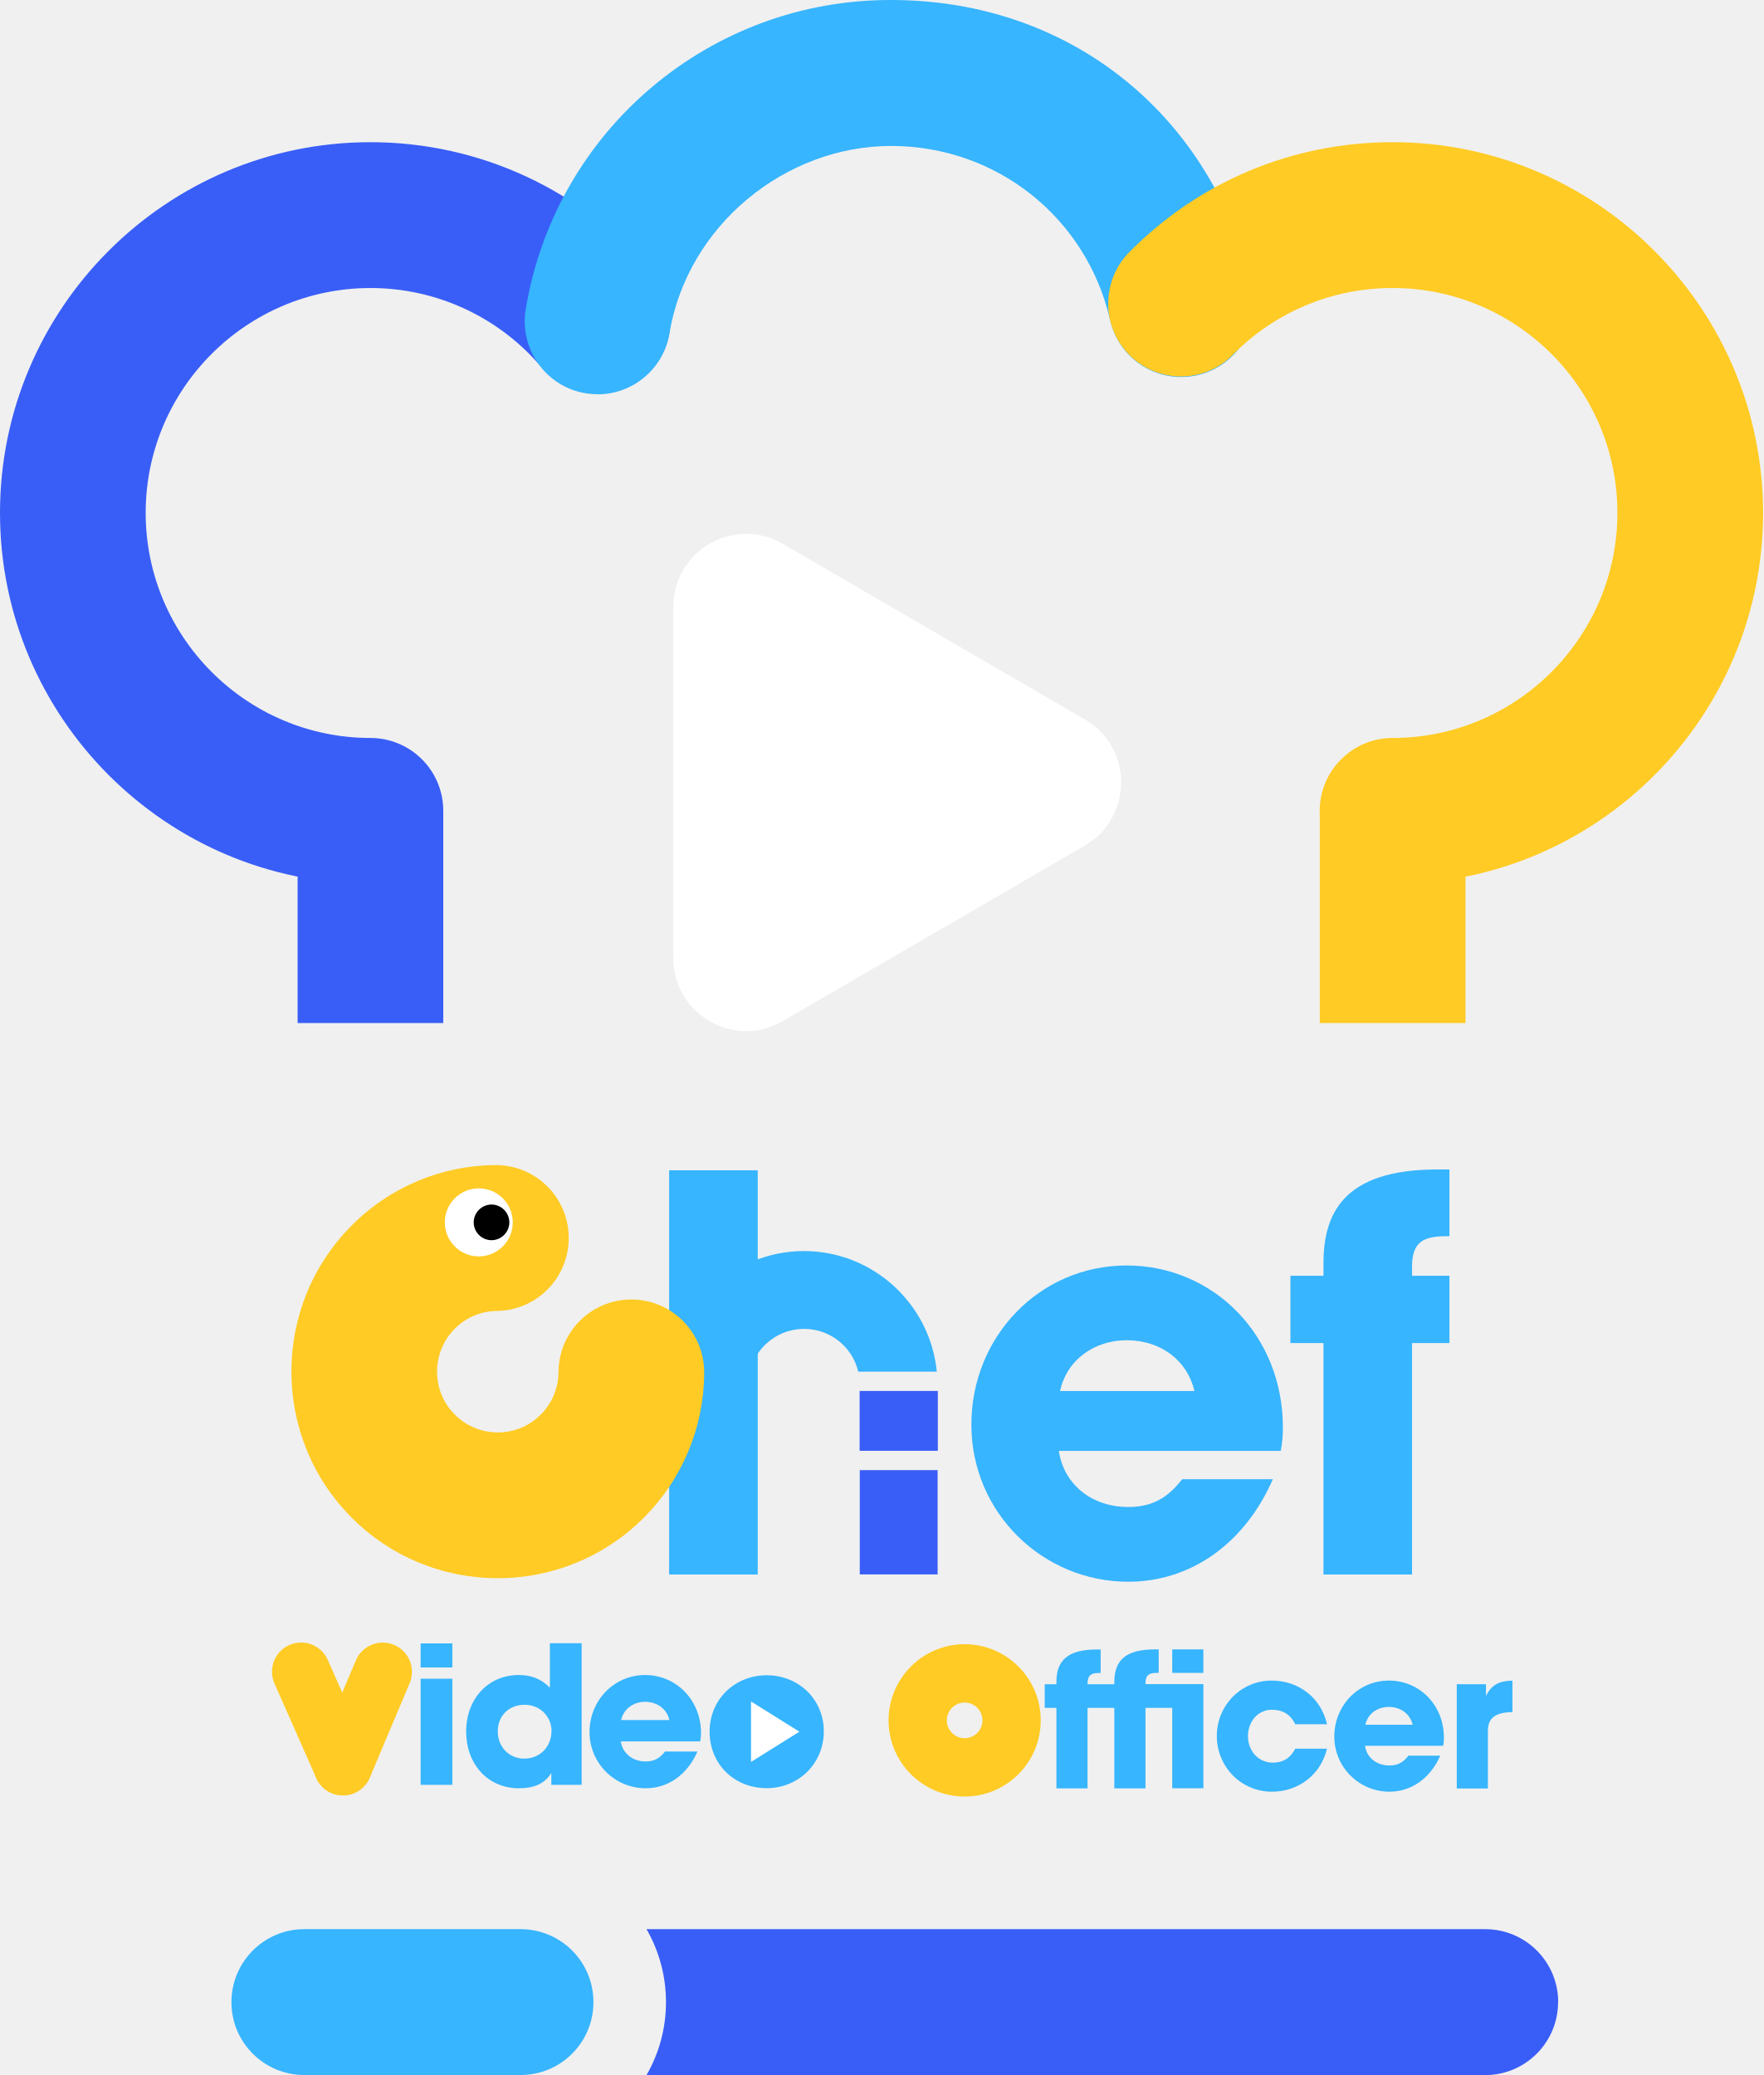
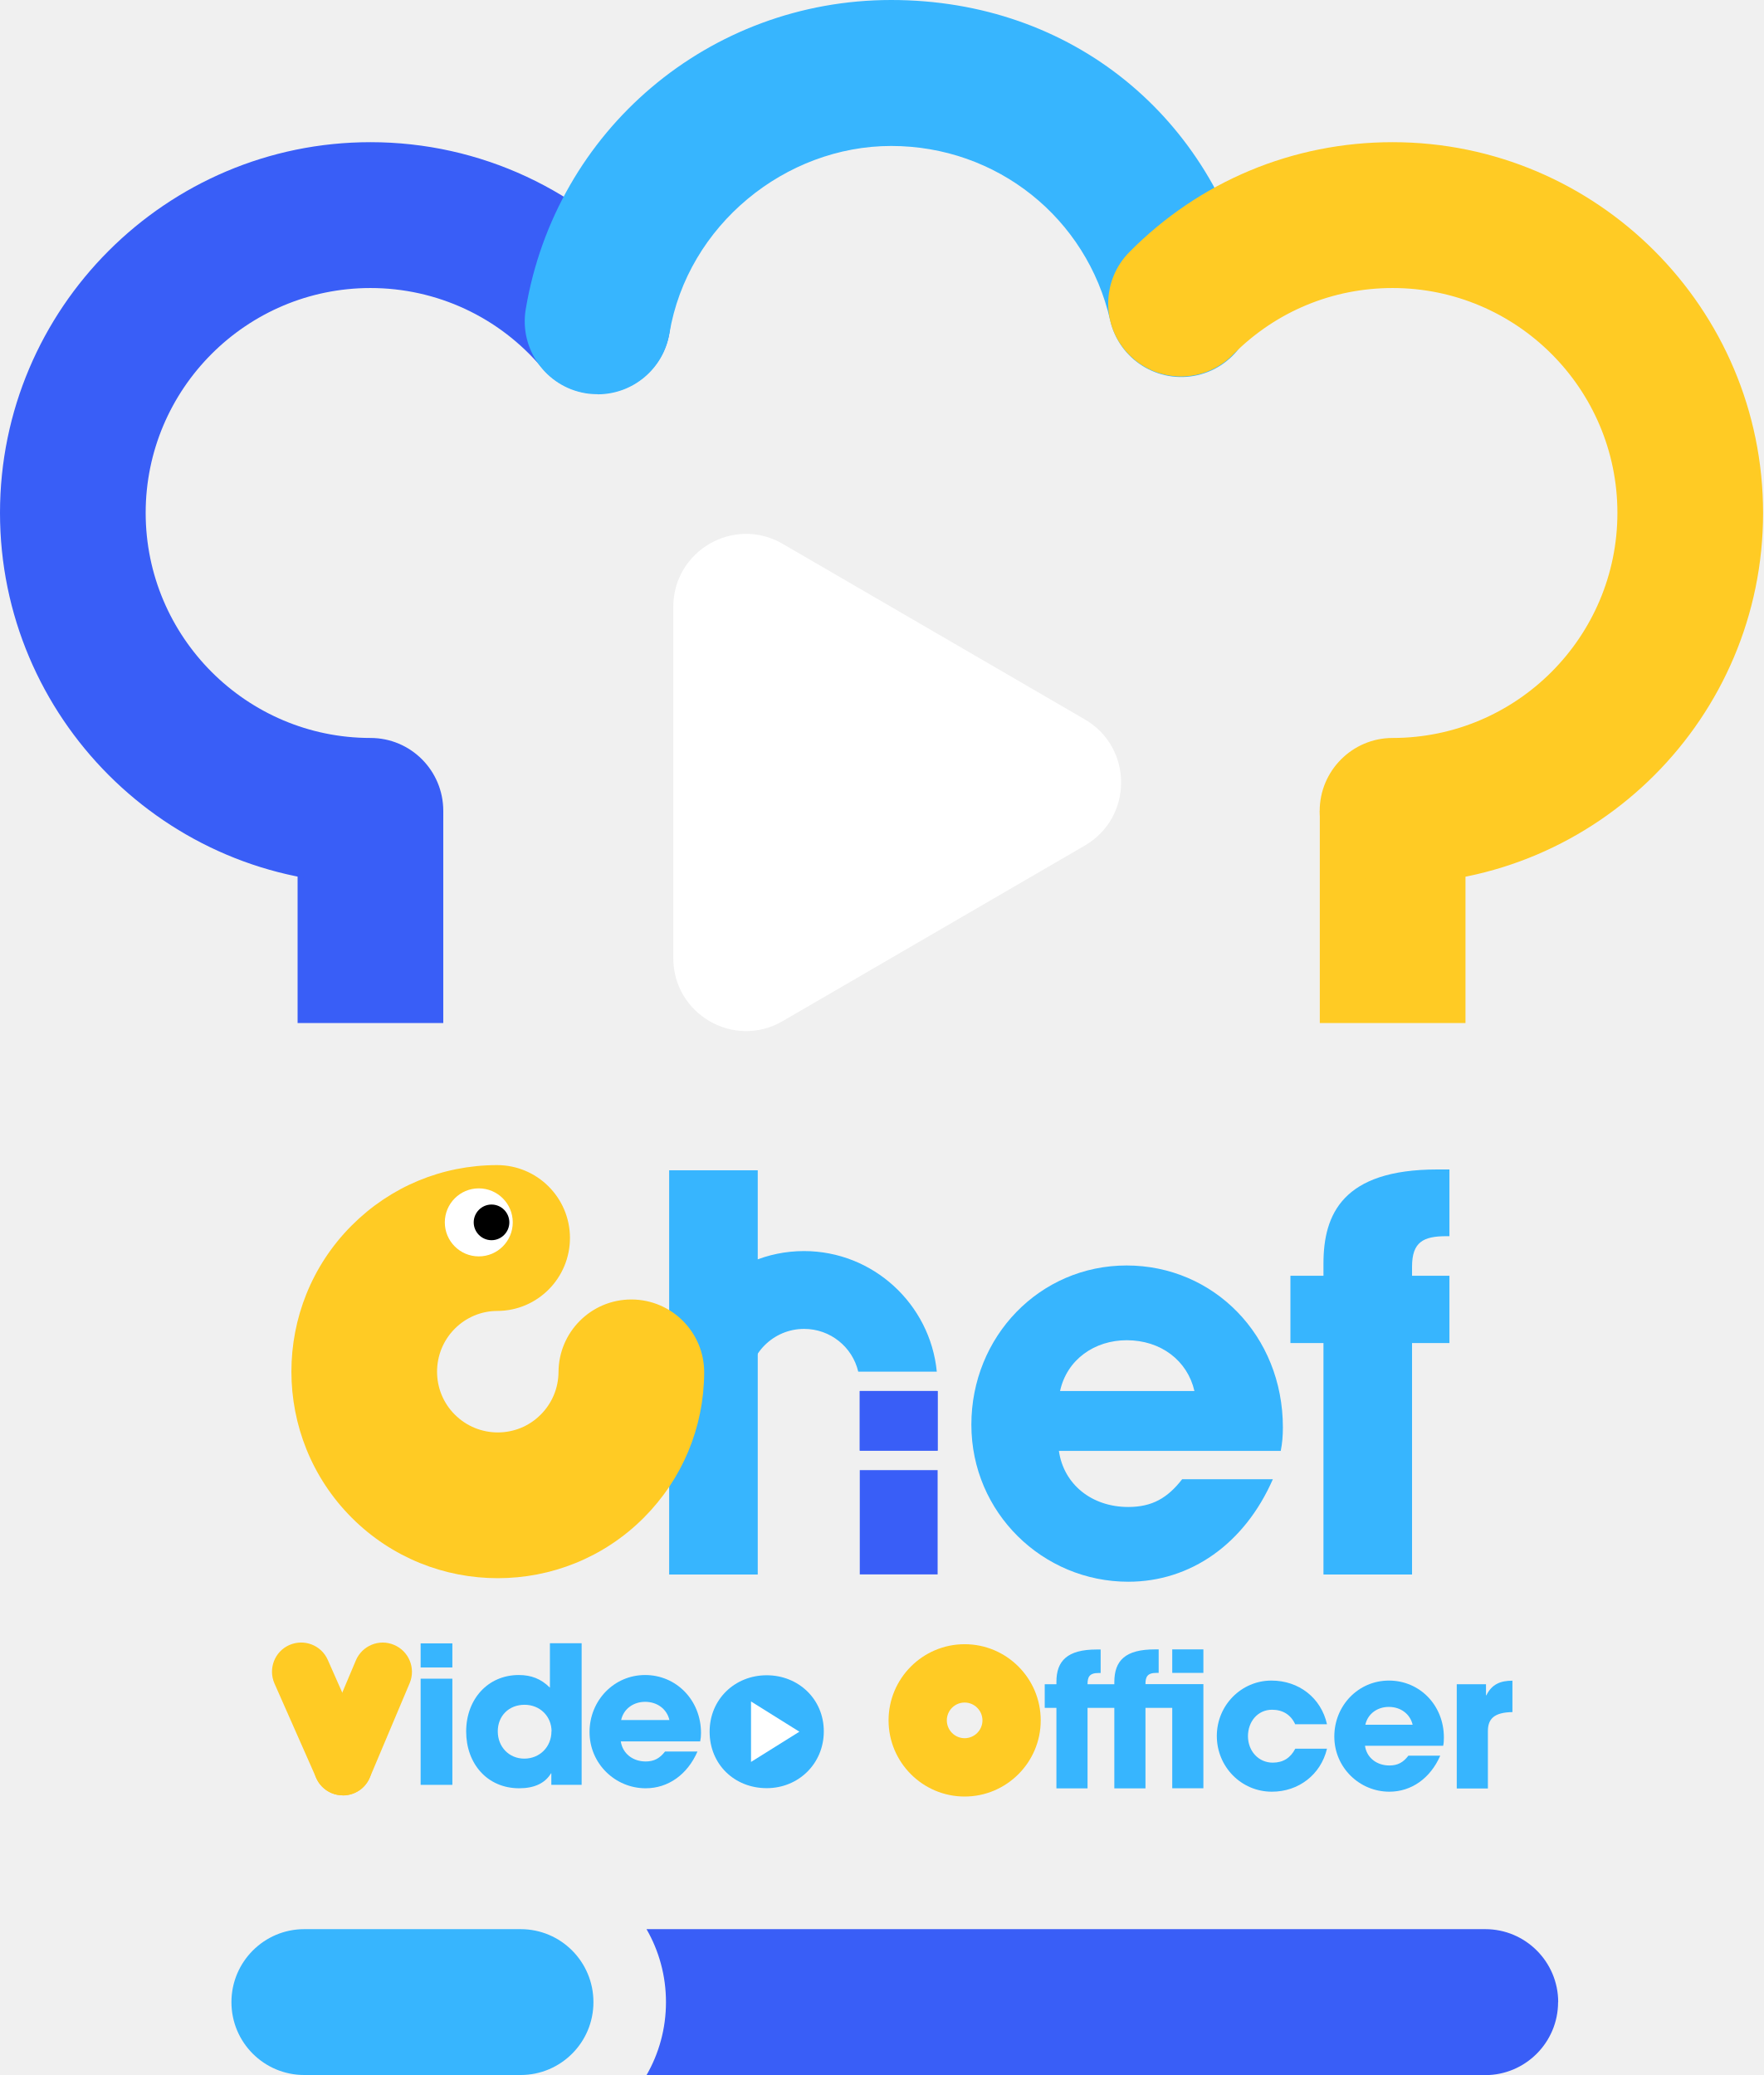
- <svg xmlns="http://www.w3.org/2000/svg" width="136" height="160" fill="none">
+ <svg xmlns="http://www.w3.org/2000/svg" width="136" height="160" viewBox="0 0 136 160" fill="none">
  <g clip-path="url(#clip0_85185_169)">
-     <path d="M120.124 154.382a5.627 5.627 0 01-5.62 5.627h-64.66a11.235 11.235 0 001.501-5.627c0-2.049-.545-3.971-1.5-5.628h64.668a5.628 5.628 0 015.62 5.628" fill="#395EF7" />
-     <path d="M40.142 160H23.454a5.612 5.612 0 01-5.611-5.618c0-3.105 2.519-5.628 5.61-5.628h16.689a5.614 5.614 0 015.61 5.628 5.612 5.612 0 01-5.61 5.618zm50.235-22.1v-6.21h-2.064v6.21h-2.401v-6.21h-2.065v6.21h-2.4v-6.21h-.9v-1.822h.9v-.191c0-1.602.836-2.486 3.092-2.486h.318v1.812h-.173c-.71 0-.837.328-.837.865h2.065v-.163c0-1.667.855-2.523 3.12-2.523h.3v1.812h-.183c-.709 0-.836.328-.836.865h4.465v8.032h-2.4v.009zm0-10.718h2.4v1.812h-2.4v-1.812zm9.485 5.783c-.346-.756-.973-1.13-1.791-1.13-1.1 0-1.856.911-1.856 2.04s.8 2.04 1.91 2.04c.81 0 1.373-.373 1.737-1.075h2.446c-.482 2.013-2.2 3.315-4.247 3.315-2.373 0-4.247-1.931-4.247-4.298 0-2.368 1.892-4.271 4.211-4.271 2.11 0 3.829 1.33 4.283 3.369H99.88l-.018.01zm5.375 1.648c.127.91.891 1.52 1.882 1.52.655 0 1.073-.245 1.464-.755h2.456c-.764 1.748-2.228 2.777-3.92 2.777a4.249 4.249 0 01-4.247-4.253c0-2.385 1.846-4.316 4.211-4.316 2.364 0 4.237 1.894 4.237 4.389 0 .228-.009.419-.054.638h-6.029zm3.674-1.621c-.191-.82-.91-1.375-1.837-1.375-.874 0-1.619.519-1.81 1.375h3.647zm3.401 4.908v-8.031h2.255v.855h.028c.418-.855 1.082-1.129 2.009-1.129v2.422c-1.436.019-1.891.547-1.891 1.467v4.425h-2.401v-.009z" fill="#37B5FE" />
-     <path d="M74.371 138.528c-3.237 0-5.865-2.64-5.865-5.873s2.628-5.873 5.865-5.873a5.872 5.872 0 015.866 5.873c0 3.242-2.637 5.873-5.865 5.873zm0-7.248c-.763 0-1.373.619-1.373 1.375s.619 1.375 1.373 1.375c.755 0 1.374-.619 1.374-1.375s-.619-1.375-1.374-1.375z" fill="#FFCB24" />
-     <path d="M32.43 126.718h2.446v1.857H32.43v-1.857zm0 2.723h2.446v8.186H32.43v-8.186zm10.076 8.186v-.884h-.027c-.455.756-1.283 1.148-2.447 1.148-2.473 0-4.092-1.903-4.092-4.38s1.664-4.353 4.056-4.353c.946 0 1.71.283 2.4.975v-3.424h2.447v10.918h-2.338zm.018-4.125c0-1.138-.873-2.049-2.083-2.049-1.209 0-2.064.856-2.064 2.049s.864 2.103 2.046 2.103c1.183 0 2.092-.901 2.092-2.103m5.347.774c.136.929.919 1.548 1.919 1.548.664 0 1.091-.255 1.491-.765h2.501c-.782 1.785-2.264 2.832-3.992 2.832a4.33 4.33 0 01-4.329-4.335c0-2.431 1.883-4.398 4.284-4.398 2.4 0 4.31 1.931 4.31 4.471 0 .237-.018.428-.064.647h-6.129.01zm3.747-1.648c-.191-.838-.928-1.403-1.873-1.403-.883 0-1.656.528-1.847 1.403h3.721zm7.502 5.254c-2.491 0-4.401-1.84-4.401-4.353s1.955-4.352 4.401-4.352c2.447 0 4.402 1.839 4.402 4.325s-1.946 4.38-4.401 4.38zm1.956-4.353c0-1.093-.828-2.067-1.974-2.067-1.073 0-1.946.947-1.946 2.067s.855 2.067 1.965 2.067c1.109 0 1.955-.974 1.955-2.067z" fill="#37B5FE" />
-     <path d="M61.813 133.529a2.703 2.703 0 01-2.701 2.705 2.703 2.703 0 01-2.701-2.705 2.703 2.703 0 012.7-2.704 2.703 2.703 0 012.702 2.704z" fill="#37B5FE" />
-     <path d="M57.902 135.86v-4.662l3.728 2.331-3.728 2.331z" fill="#fff" />
-     <path d="M26.436 138.437a2.25 2.25 0 01-.873-.173 2.253 2.253 0 01-1.2-2.95l3.074-7.285a2.245 2.245 0 012.946-1.193 2.254 2.254 0 011.2 2.951l-3.073 7.284a2.25 2.25 0 01-2.074 1.375" fill="#FFCB24" />
-     <path d="M26.436 138.437a2.25 2.25 0 01-2.055-1.338l-3.22-7.285a2.251 2.251 0 011.147-2.969 2.246 2.246 0 012.964 1.148l3.22 7.284a2.251 2.251 0 01-2.056 3.16z" fill="#FFCB24" />
-     <path d="M58.42 90.24h-6.83v31.169h6.83v-31.17zm23.218 21.635c.372 2.595 2.546 4.326 5.347 4.326 1.855 0 3.037-.702 4.156-2.14h6.993c-2.183 4.981-6.338 7.904-11.15 7.904-6.583 0-12.094-5.318-12.094-12.111 0-6.793 5.265-12.275 11.968-12.275 6.702 0 12.05 5.391 12.05 12.484 0 .665-.046 1.193-.165 1.812H81.628h.01zm10.449-4.616c-.537-2.35-2.592-3.916-5.22-3.916-2.474 0-4.611 1.484-5.139 3.916h10.368-.01zm9.949 14.15v-17.847h-2.547v-5.19h2.547v-.948c0-3.788 1.482-7.248 8.766-7.248h.946v5.145h-.245c-1.774 0-2.638.455-2.638 2.349v.701h2.883v5.191h-2.883v17.847h-6.829z" fill="#37B5FE" />
-     <path d="M34.175 62.53h-11.23v16.355h11.23V62.53z" fill="#395EF7" />
-     <path d="M28.564 68.149C12.814 68.149 0 55.319 0 39.547c0-15.771 12.814-28.583 28.564-28.583 8.422 0 16.37 3.697 21.799 10.144 2 2.367 1.7 5.918-.673 7.922a5.606 5.606 0 01-7.912-.674 17.25 17.25 0 00-13.213-6.147c-9.558 0-17.334 7.777-17.334 17.338s7.776 17.356 17.334 17.356a5.614 5.614 0 015.61 5.627 5.612 5.612 0 01-5.61 5.619z" fill="#395EF7" />
-     <path d="M46.08 30.395a5.54 5.54 0 01-.937-.072c-3.056-.51-5.12-3.415-4.61-6.475A28.47 28.47 0 0168.705 0C82.72 0 93.55 9.124 96.543 22.191c.69 3.023-1.2 6.046-4.22 6.739a5.618 5.618 0 01-6.73-4.226c-1.81-7.922-8.757-13.45-16.887-13.45s-15.697 6.084-17.097 14.461a5.615 5.615 0 01-5.53 4.69" fill="#37B5FE" />
-     <path d="M112.985 62.53h-11.232v16.355h11.232V62.53z" fill="#FFCB24" />
-     <path d="M107.365 68.149a5.625 5.625 0 01-5.62-5.619c0-3.096 2.519-5.627 5.62-5.627 9.558 0 17.333-7.786 17.333-17.356 0-9.57-7.775-17.338-17.333-17.338a17.21 17.21 0 00-12.223 5.054 5.596 5.596 0 01-4.083 1.767 5.62 5.62 0 01-5.62-5.619c0-1.493.582-2.914 1.628-3.97 5.41-5.472 12.622-8.477 20.298-8.477 15.751 0 28.564 12.82 28.564 28.592 0 15.772-12.813 28.602-28.564 28.602" fill="#FFCB24" />
-     <path d="M51.91 73.876v-27.08c0-4.335 4.692-7.04 8.43-4.863l23.298 13.54c3.729 2.167 3.729 7.558 0 9.725L60.34 78.738c-3.746 2.177-8.43-.527-8.43-4.862z" fill="#fff" />
-     <path d="M72.234 105.765h-6.066a4.284 4.284 0 00-4.174-3.296 4.307 4.307 0 00-4.301 4.307H51.7c0-5.682 4.61-10.308 10.285-10.308 5.33 0 9.73 4.089 10.24 9.297" fill="#37B5FE" />
-     <path d="M38.368 121.691a15.854 15.854 0 01-11.25-4.662c-6.202-6.21-6.202-16.327 0-22.537a15.74 15.74 0 0111.186-4.653h.018a5.624 5.624 0 01.018 11.246 4.62 4.62 0 00-3.273 1.366c-1.828 1.83-1.828 4.808 0 6.629 1.828 1.83 4.801 1.83 6.62 0a4.672 4.672 0 001.373-3.288 5.618 5.618 0 015.611-5.591h.037a5.62 5.62 0 015.584 5.655 15.88 15.88 0 01-4.657 11.173 15.854 15.854 0 01-11.249 4.662" fill="#FFCB24" />
-     <path d="M39.532 94.255a2.621 2.621 0 01-2.619 2.623 2.621 2.621 0 01-2.62-2.623 2.622 2.622 0 012.62-2.622 2.621 2.621 0 012.62 2.622z" fill="#fff" />
-     <path d="M39.268 94.255c0 .756-.618 1.375-1.373 1.375s-1.373-.619-1.373-1.375c0-.755.618-1.375 1.373-1.375s1.373.62 1.373 1.375z" fill="#000" />
-     <path d="M72.289 113.359h-6.002v8.041h6.002v-8.041zm0-6.1h-6.002v4.598h6.002v-4.598z" fill="#395EF7" />
-     <path d="M72.289 107.259h-6.002v4.598h6.002v-4.598z" fill="#395EF7" />
+     <path d="M120.124 154.382C120.124 157.487 117.605 160.009 114.504 160.009H49.845C50.8 158.352 51.345 156.43 51.345 154.382C51.345 152.333 50.8 150.411 49.845 148.754H114.513C117.614 148.754 120.133 151.277 120.133 154.382" fill="#395EF7" />
+     <path d="M40.142 160H23.454C20.353 160 17.843 157.487 17.843 154.382C17.843 151.277 20.362 148.754 23.454 148.754H40.142C43.242 148.754 45.752 151.267 45.752 154.382C45.752 157.496 43.233 160 40.142 160Z" fill="#37B5FE" />
+     <path d="M90.377 137.9V131.69H88.313V137.9H85.912V131.69H83.847V137.9H81.447V131.69H80.546V129.868H81.447V129.677C81.447 128.075 82.283 127.191 84.539 127.191H84.857V129.003H84.684C83.975 129.003 83.847 129.331 83.847 129.868H85.912V129.705C85.912 128.038 86.767 127.182 89.031 127.182H89.331V128.994H89.149C88.44 128.994 88.313 129.322 88.313 129.859H92.778V137.891H90.377V137.9ZM90.377 127.182H92.778V128.994H90.377V127.182Z" fill="#37B5FE" />
+     <path d="M99.862 132.965C99.516 132.209 98.889 131.835 98.07 131.835C96.97 131.835 96.215 132.746 96.215 133.875C96.215 135.004 97.016 135.915 98.125 135.915C98.934 135.915 99.498 135.542 99.862 134.84H102.308C101.826 136.853 100.108 138.155 98.061 138.155C95.688 138.155 93.814 136.224 93.814 133.857C93.814 131.489 95.706 129.586 98.025 129.586C100.135 129.586 101.854 130.916 102.308 132.955H99.88L99.862 132.965Z" fill="#37B5FE" />
+     <path d="M105.237 134.613C105.364 135.523 106.128 136.133 107.119 136.133C107.774 136.133 108.192 135.888 108.583 135.378H111.039C110.275 137.126 108.811 138.155 107.119 138.155C104.809 138.155 102.872 136.288 102.872 133.902C102.872 131.517 104.718 129.586 107.083 129.586C109.447 129.586 111.32 131.48 111.32 133.975C111.32 134.203 111.311 134.394 111.266 134.613H105.246H105.237ZM108.911 132.992C108.72 132.172 108.001 131.617 107.074 131.617C106.2 131.617 105.455 132.136 105.264 132.992H108.911Z" fill="#37B5FE" />
+     <path d="M112.312 137.9V129.869H114.567V130.724H114.595C115.013 129.869 115.677 129.595 116.604 129.595V132.017C115.168 132.036 114.713 132.564 114.713 133.484V137.909H112.312V137.9Z" fill="#37B5FE" />
+     <path d="M74.371 138.528C71.134 138.528 68.506 135.888 68.506 132.655C68.506 129.422 71.134 126.782 74.371 126.782C77.609 126.782 80.237 129.413 80.237 132.655C80.237 135.897 77.6 138.528 74.371 138.528ZM74.371 131.28C73.608 131.28 72.998 131.899 72.998 132.655C72.998 133.411 73.617 134.03 74.371 134.03C75.126 134.03 75.745 133.411 75.745 132.655C75.745 131.899 75.126 131.28 74.371 131.28Z" fill="#FFCB24" />
+     <path d="M32.43 126.718H34.876V128.575H32.43V126.718ZM32.43 129.441H34.876V137.627H32.43V129.441Z" fill="#37B5FE" />
+     <path d="M42.506 137.627V136.743H42.479C42.024 137.499 41.196 137.891 40.032 137.891C37.559 137.891 35.94 135.988 35.94 133.511C35.94 131.034 37.604 129.158 39.996 129.158C40.942 129.158 41.706 129.441 42.397 130.133V126.709H44.843V137.627H42.515H42.506ZM42.524 133.502C42.524 132.364 41.651 131.453 40.441 131.453C39.232 131.453 38.377 132.309 38.377 133.502C38.377 134.695 39.241 135.605 40.423 135.605C41.606 135.605 42.515 134.704 42.515 133.502" fill="#37B5FE" />
+     <path d="M47.862 134.276C47.998 135.205 48.781 135.824 49.781 135.824C50.445 135.824 50.872 135.569 51.272 135.059H53.773C52.991 136.844 51.509 137.891 49.781 137.891C47.426 137.891 45.452 135.988 45.452 133.556C45.452 131.125 47.335 129.158 49.736 129.158C52.136 129.158 54.046 131.089 54.046 133.629C54.046 133.866 54.028 134.057 53.982 134.276H47.853H47.862ZM51.609 132.628C51.418 131.79 50.681 131.225 49.736 131.225C48.853 131.225 48.08 131.753 47.889 132.628H51.6H51.609Z" fill="#37B5FE" />
+     <path d="M59.111 137.882C56.62 137.882 54.71 136.042 54.71 133.529C54.71 131.016 56.665 129.177 59.111 129.177C61.558 129.177 63.513 131.016 63.513 133.502C63.513 135.988 61.567 137.882 59.111 137.882ZM61.067 133.529C61.067 132.436 60.239 131.462 59.093 131.462C58.02 131.462 57.147 132.409 57.147 133.529C57.147 134.649 58.002 135.596 59.111 135.596C60.221 135.596 61.067 134.622 61.067 133.529Z" fill="#37B5FE" />
+     <path d="M61.812 133.529C61.812 135.023 60.603 136.234 59.112 136.234C57.62 136.234 56.411 135.023 56.411 133.529C56.411 132.036 57.62 130.825 59.112 130.825C60.603 130.825 61.812 132.036 61.812 133.529Z" fill="#37B5FE" />
+     <path d="M57.902 135.86V131.198L61.63 133.529L57.902 135.86Z" fill="white" />
+     <path d="M26.436 138.437C26.145 138.437 25.845 138.383 25.563 138.264C24.418 137.782 23.881 136.461 24.363 135.314L27.437 128.029C27.919 126.891 29.237 126.345 30.383 126.836C31.529 127.319 32.066 128.639 31.584 129.787L28.51 137.071C28.146 137.927 27.319 138.446 26.436 138.446" fill="#FFCB24" />
+     <path d="M26.436 138.437C25.573 138.437 24.754 137.936 24.381 137.099L21.162 129.814C20.662 128.676 21.171 127.346 22.308 126.845C23.445 126.345 24.772 126.854 25.272 127.993L28.492 135.277C28.992 136.416 28.483 137.745 27.346 138.246C27.046 138.373 26.746 138.437 26.436 138.437Z" fill="#FFCB24" />
+     <path d="M58.42 90.24H51.591V121.409H58.42V90.24Z" fill="#37B5FE" />
+     <path d="M81.638 111.875C82.01 114.47 84.184 116.201 86.985 116.201C88.84 116.201 90.022 115.499 91.141 114.061H98.134C95.951 119.042 91.796 121.965 86.985 121.965C80.401 121.965 74.89 116.647 74.89 109.854C74.89 103.061 80.155 97.579 86.858 97.579C93.56 97.579 98.907 102.97 98.907 110.063C98.907 110.728 98.862 111.256 98.743 111.875H81.628H81.638ZM92.087 107.259C91.55 104.909 89.495 103.343 86.867 103.343C84.393 103.343 82.256 104.827 81.728 107.259H92.096H92.087Z" fill="#37B5FE" />
+     <path d="M102.036 121.409V103.562H99.489V98.371H102.036V97.424C102.036 93.636 103.518 90.176 110.802 90.176H111.748V95.321H111.503C109.729 95.321 108.865 95.776 108.865 97.67V98.371H111.748V103.562H108.865V121.409H102.036Z" fill="#37B5FE" />
+     <path d="M34.175 62.53H22.944V78.885H34.175V62.53Z" fill="#395EF7" />
+     <path d="M28.564 68.149C12.814 68.149 0 55.318 0 39.547C0 23.776 12.814 10.963 28.564 10.963C36.986 10.963 44.934 14.661 50.363 21.108C52.364 23.475 52.064 27.026 49.69 29.03C47.316 31.033 43.77 30.732 41.778 28.356C38.486 24.449 33.666 22.209 28.564 22.209C19.007 22.209 11.231 29.986 11.231 39.547C11.231 49.108 19.007 56.903 28.564 56.903C31.666 56.903 34.176 59.416 34.176 62.53C34.176 65.644 31.657 68.149 28.564 68.149Z" fill="#395EF7" />
+     <path d="M46.08 30.395C45.77 30.395 45.461 30.377 45.143 30.323C42.087 29.813 40.023 26.908 40.532 23.848C42.842 10.026 54.692 0 68.706 0C82.72 0 93.551 9.124 96.543 22.191C97.234 25.214 95.342 28.237 92.323 28.93C89.295 29.622 86.285 27.727 85.593 24.704C83.784 16.782 76.836 11.255 68.706 11.255C60.576 11.255 53.009 17.338 51.609 25.715C51.145 28.465 48.772 30.405 46.08 30.405" fill="#37B5FE" />
+     <path d="M112.985 62.53H101.753V78.885H112.985V62.53Z" fill="#FFCB24" />
+     <path d="M107.365 68.149C104.264 68.149 101.745 65.626 101.745 62.53C101.745 59.434 104.264 56.903 107.365 56.903C116.923 56.903 124.698 49.117 124.698 39.547C124.698 29.977 116.923 22.209 107.365 22.209C102.754 22.209 98.416 24.003 95.142 27.263C94.124 28.347 92.669 29.03 91.059 29.03C87.958 29.03 85.439 26.516 85.439 23.411C85.439 21.918 86.021 20.497 87.067 19.441C92.478 13.969 99.689 10.963 107.365 10.963C123.116 10.963 135.929 23.785 135.929 39.556C135.929 55.328 123.116 68.158 107.365 68.158" fill="#FFCB24" />
+     <path d="M51.909 73.876V46.795C51.909 42.461 56.602 39.756 60.339 41.933L83.638 55.473C87.367 57.64 87.367 63.031 83.638 65.198L60.339 78.739C56.593 80.915 51.909 78.211 51.909 73.876Z" fill="white" />
+     <path d="M72.234 105.765H66.168C65.723 103.871 64.022 102.469 61.994 102.469C59.621 102.469 57.693 104.399 57.693 106.776H51.7C51.7 101.094 56.31 96.468 61.985 96.468C67.314 96.468 71.716 100.557 72.225 105.765" fill="#37B5FE" />
+     <path d="M38.368 121.691C34.294 121.691 30.22 120.134 27.118 117.029C20.916 110.819 20.916 100.702 27.118 94.492C30.11 91.496 34.075 89.848 38.304 89.839H38.322C41.414 89.839 43.933 92.343 43.943 95.448C43.943 98.553 41.442 101.076 38.34 101.085C37.113 101.085 35.94 101.576 35.067 102.451C33.239 104.281 33.239 107.259 35.067 109.08C36.895 110.91 39.868 110.91 41.687 109.08C42.56 108.206 43.051 107.04 43.06 105.792C43.078 102.696 45.589 100.201 48.671 100.201H48.708C51.809 100.22 54.31 102.751 54.291 105.856C54.264 110.081 52.609 114.042 49.635 117.029C46.534 120.134 42.46 121.691 38.386 121.691" fill="#FFCB24" />
+     <path d="M39.532 94.255C39.532 95.703 38.359 96.878 36.913 96.878C35.467 96.878 34.294 95.703 34.294 94.255C34.294 92.808 35.467 91.633 36.913 91.633C38.359 91.633 39.532 92.808 39.532 94.255Z" fill="white" />
+     <path d="M39.268 94.255C39.268 95.011 38.65 95.63 37.895 95.63C37.14 95.63 36.522 95.011 36.522 94.255C36.522 93.499 37.14 92.88 37.895 92.88C38.65 92.88 39.268 93.499 39.268 94.255Z" fill="black" />
+     <path d="M72.289 113.359H66.287V121.4H72.289V113.359Z" fill="#395EF7" />
+     <path d="M72.289 107.259H66.287V111.857H72.289V107.259Z" fill="#395EF7" />
+     <path d="M72.289 107.259H66.287V111.857H72.289V107.259Z" fill="#395EF7" />
  </g>
  <defs>
    <clipPath id="clip0_85185_169">
-       <path fill="#fff" d="M0 0h135.929v160H0z" />
+       <rect width="135.929" height="160" fill="white" />
    </clipPath>
  </defs>
</svg>
